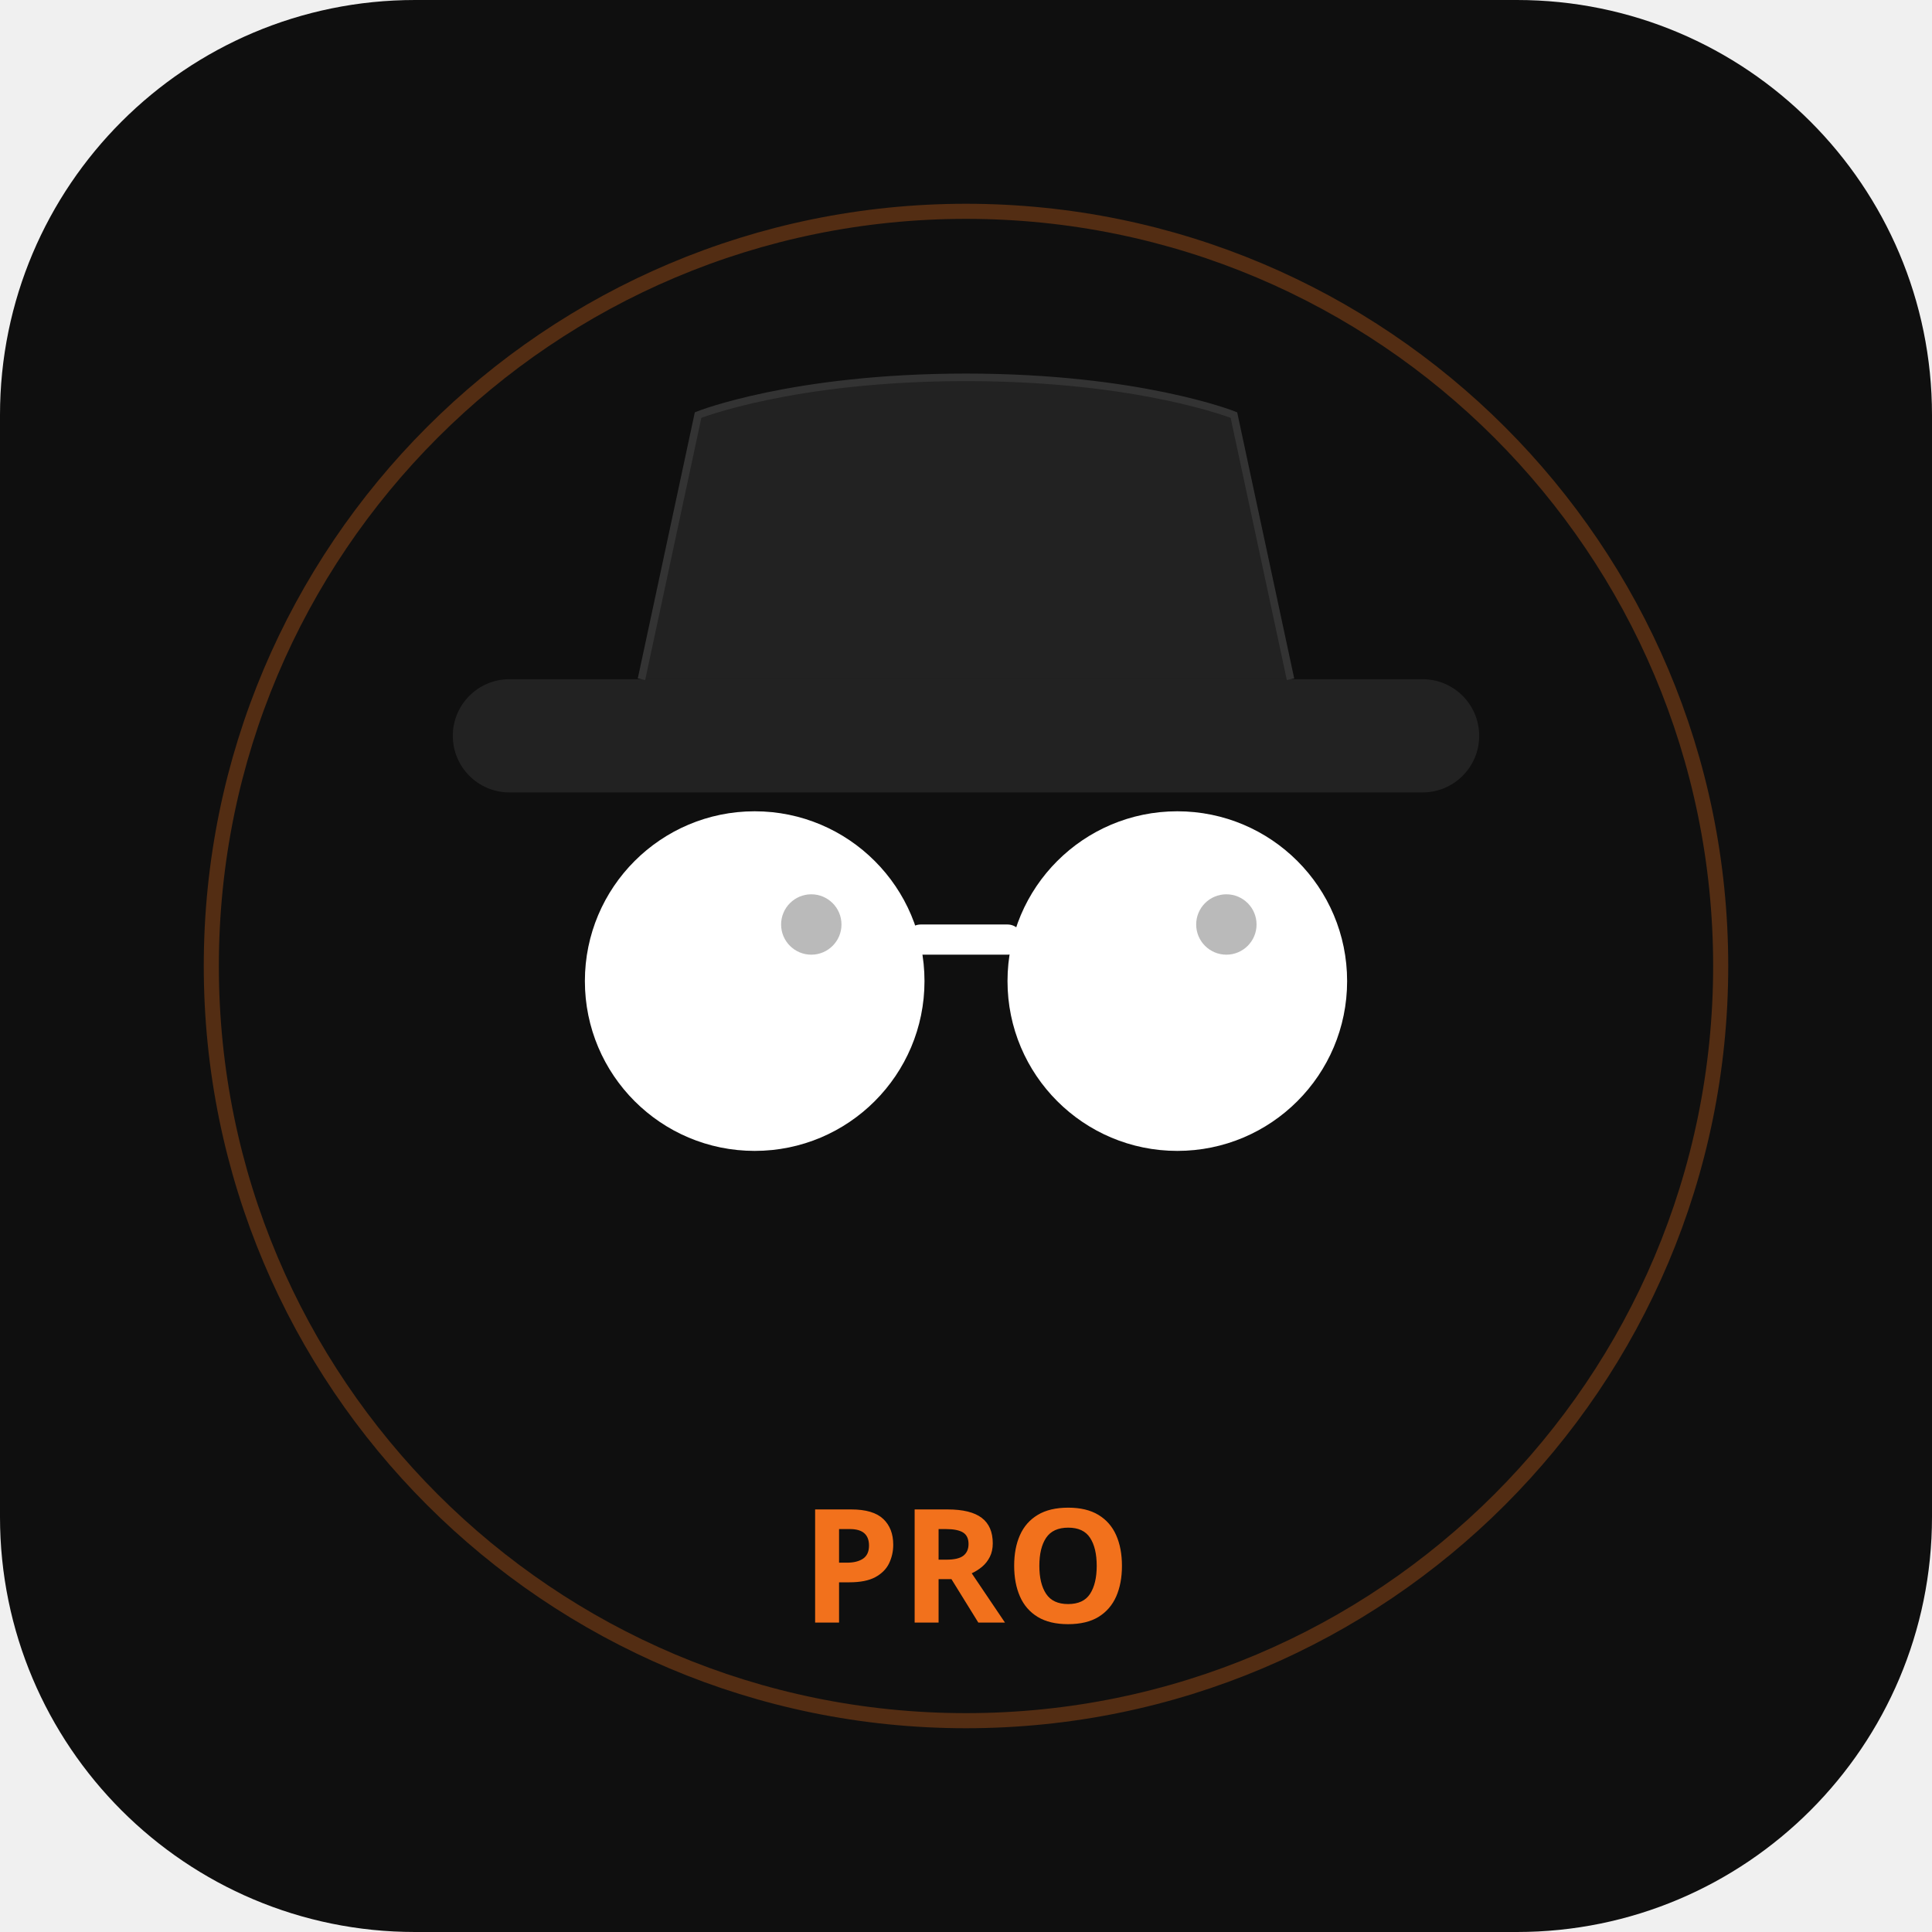
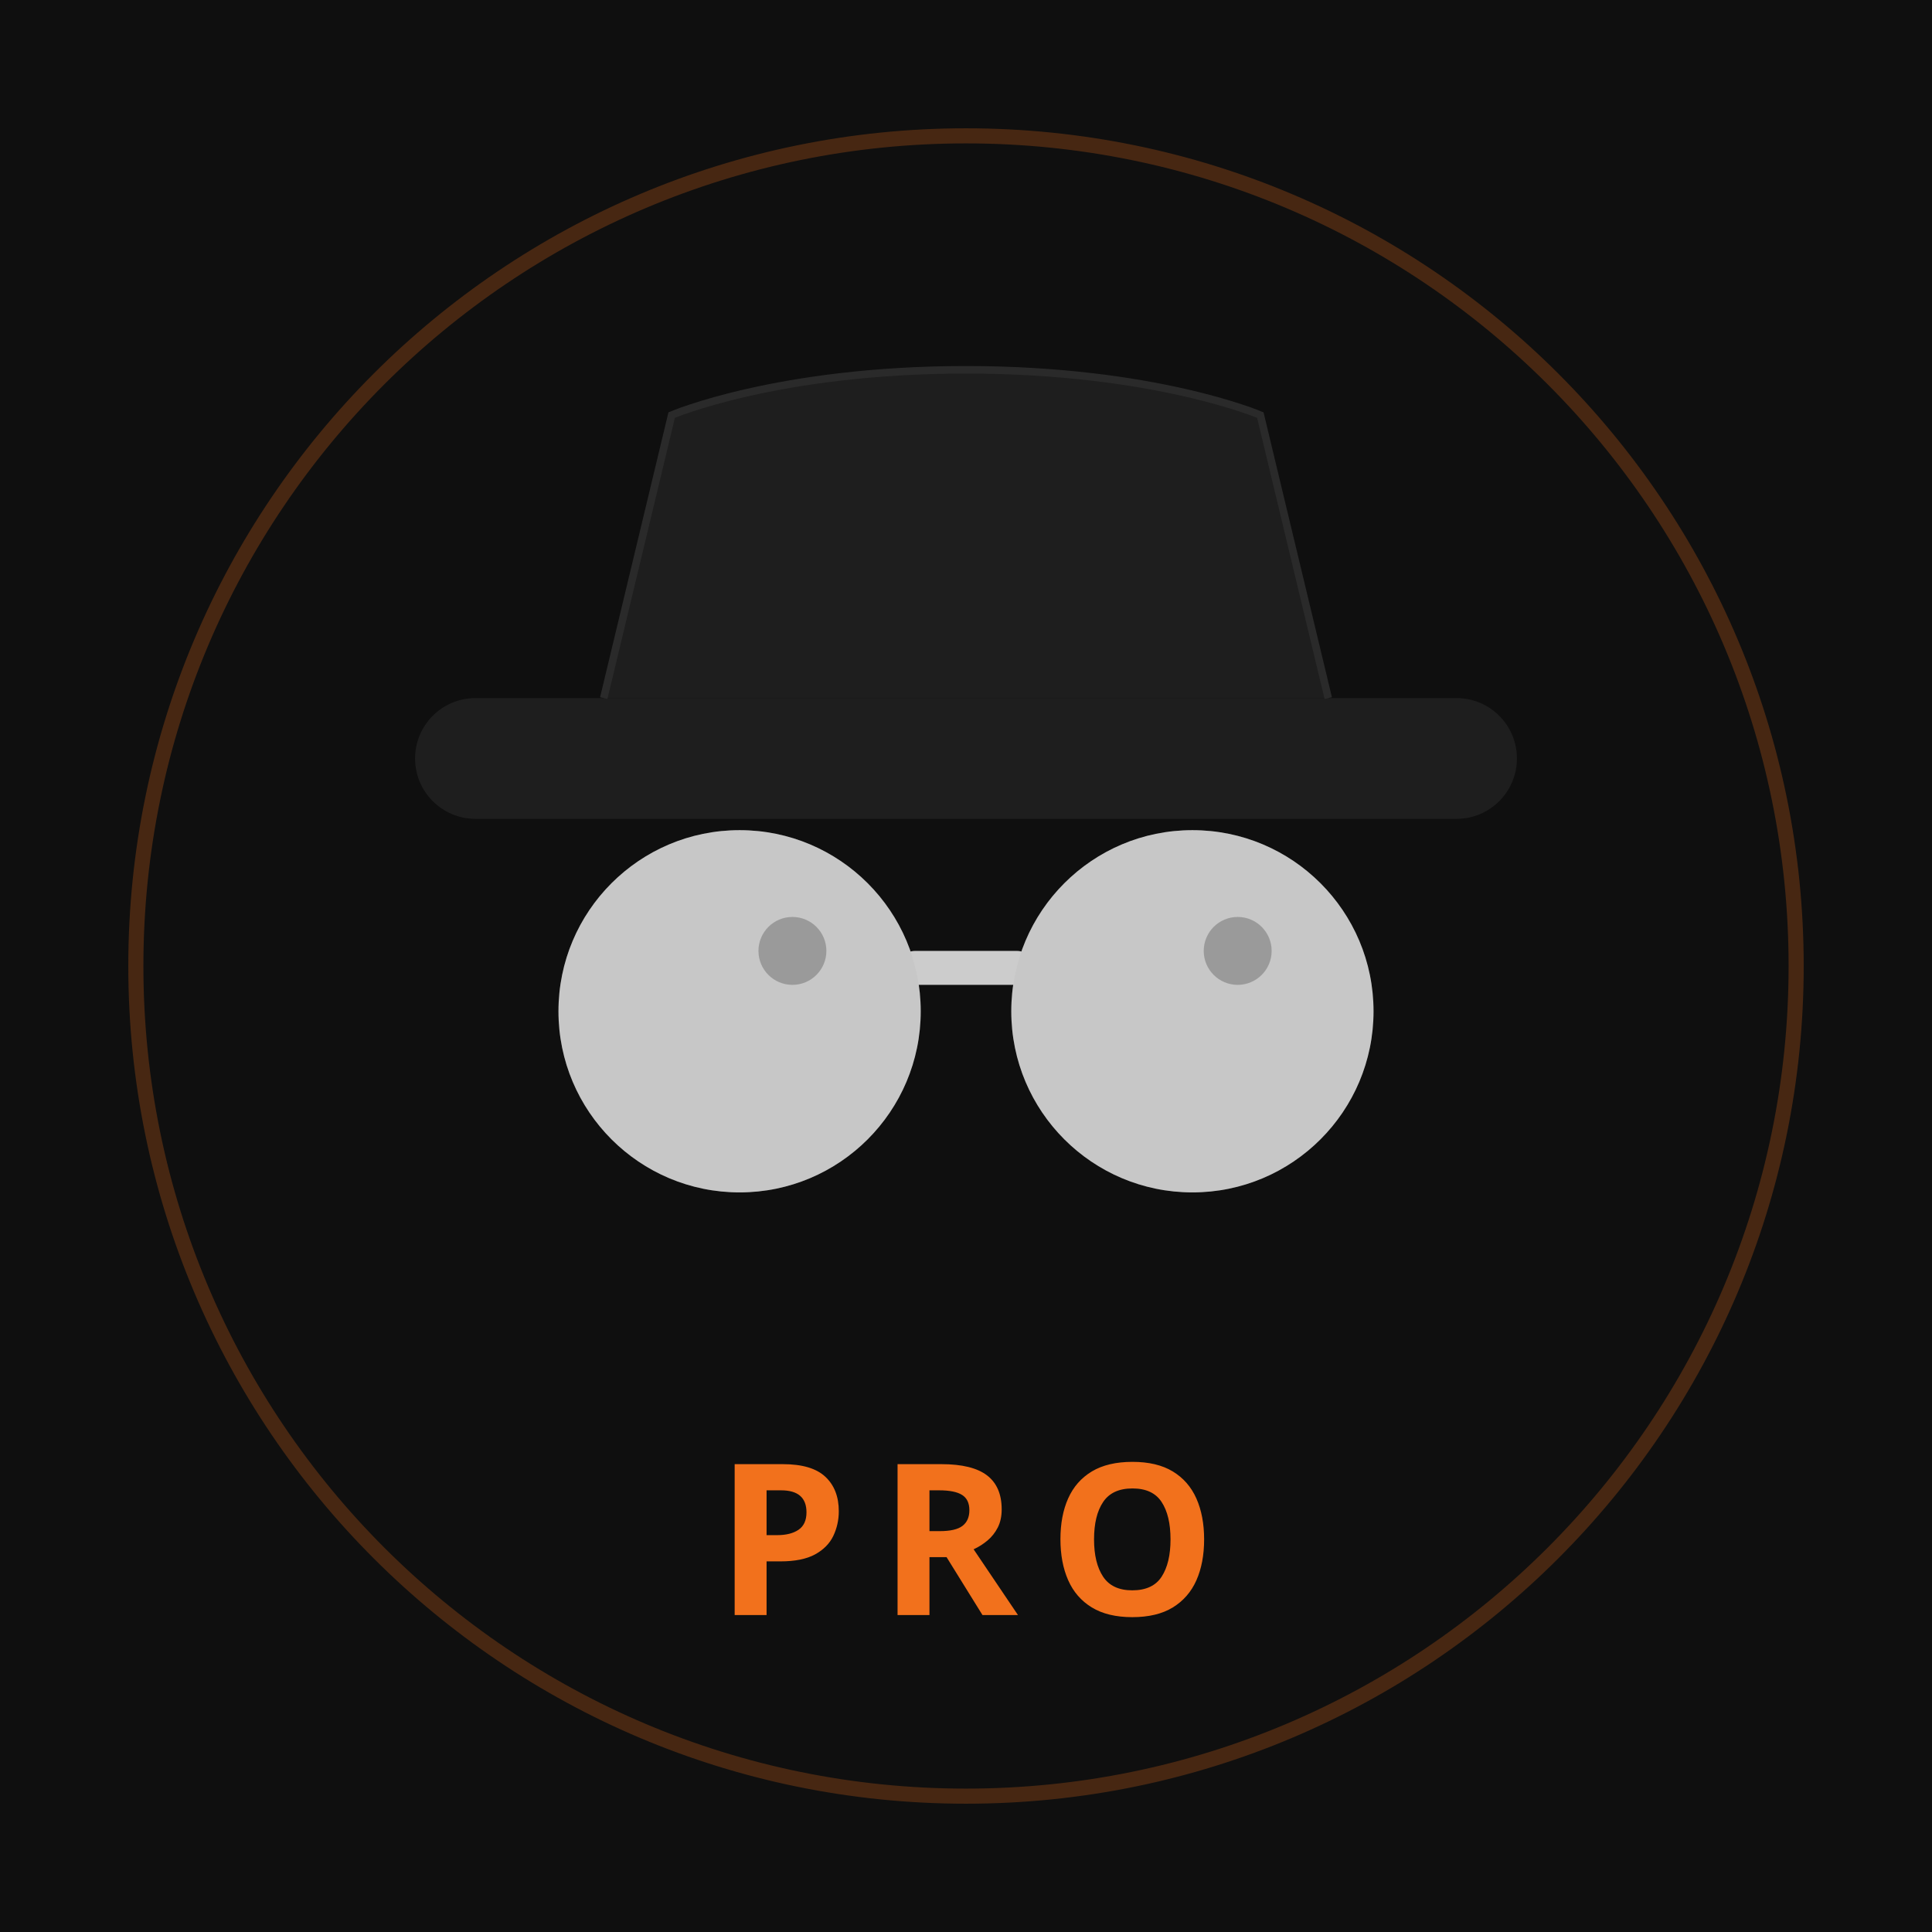
<svg xmlns="http://www.w3.org/2000/svg" width="512" height="512" viewBox="0 0 512 512" fill="none">
-   <rect width="512" height="512" rx="110" fill="#0f0f0f" />
-   <circle cx="256" cy="256" r="200" stroke="#f2711c" stroke-width="4" stroke-opacity=".3" />
-   <rect x="120" y="180" width="272" height="30" rx="15" fill="#222" />
-   <path d="m170 180 15-70s25-10 71-10 71 10 71 10l15 70" fill="#222" stroke="#333" stroke-width="2" />
-   <rect x="240" y="245" width="31" height="8" rx="4" fill="#fff" />
-   <circle cx="200" cy="260" r="45" fill="#fff" />
-   <circle cx="312" cy="260" r="45" fill="#fff" />
-   <circle cx="215" cy="245" r="8" fill="#a9a9a9" fill-opacity=".8" />
-   <circle cx="325" cy="245" r="8" fill="#a9a9a9" fill-opacity=".8" />
-   <text x="50%" y="430" text-anchor="middle" fill="#f2711c" font-family="Allan, sans-serif" font-weight="bold" font-size="42">PRO</text>
+   <rect width="512" height="512" fill="#0f0f0f" />
+   <circle cx="256" cy="256" r="220" stroke="#f2711c" stroke-width="4" stroke-opacity=".25" />
+   <rect x="110" y="185" width="292" height="32" rx="16" fill="#1e1e1e" />
+   <path d="m160 185 18-75s28-12 78-12 78 12 78 12l18 75" fill="#1e1e1e" stroke="#2a2a2a" stroke-width="2" />
+   <rect x="238" y="252" width="36" height="9" rx="4.5" fill="#ccc" />
+   <circle cx="196" cy="268" r="48" fill="#e8e8e8" />
+   <circle cx="316" cy="268" r="48" fill="#e8e8e8" />
+   <circle cx="196" cy="268" r="48" fill="#0f0f0f" fill-opacity=".15" />
+   <circle cx="316" cy="268" r="48" fill="#0f0f0f" fill-opacity=".15" />
+   <circle cx="210" cy="252" r="9" fill="#888" fill-opacity=".7" />
+   <circle cx="328" cy="252" r="9" fill="#888" fill-opacity=".7" />
+   <text x="256" y="428" text-anchor="middle" fill="#f2711c" font-family="sans-serif" font-weight="900" font-size="56" letter-spacing="8">PRO</text>
</svg>
